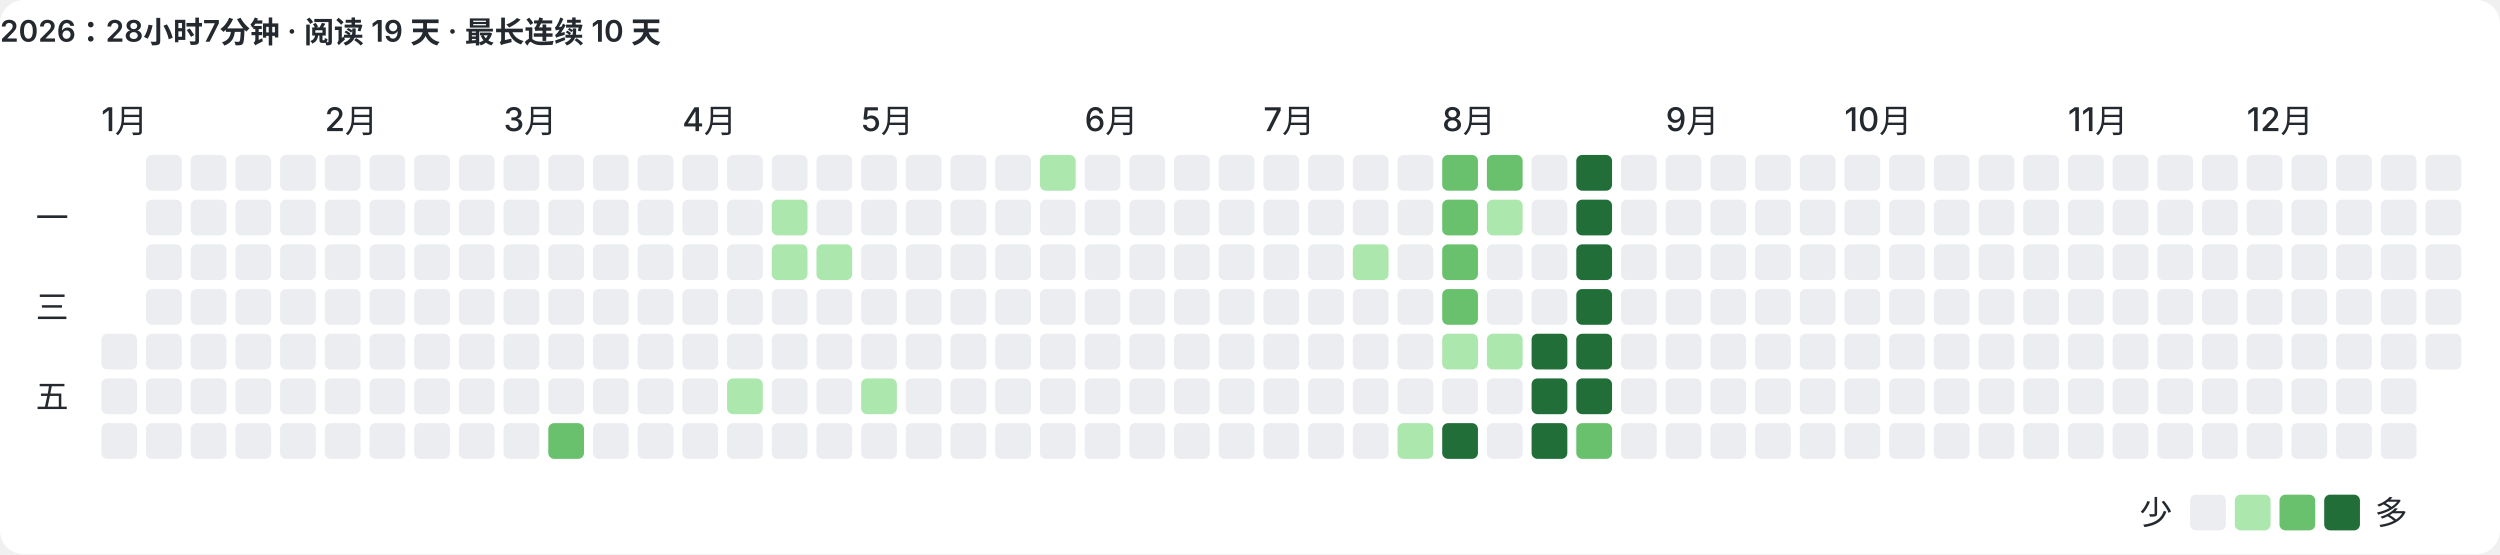
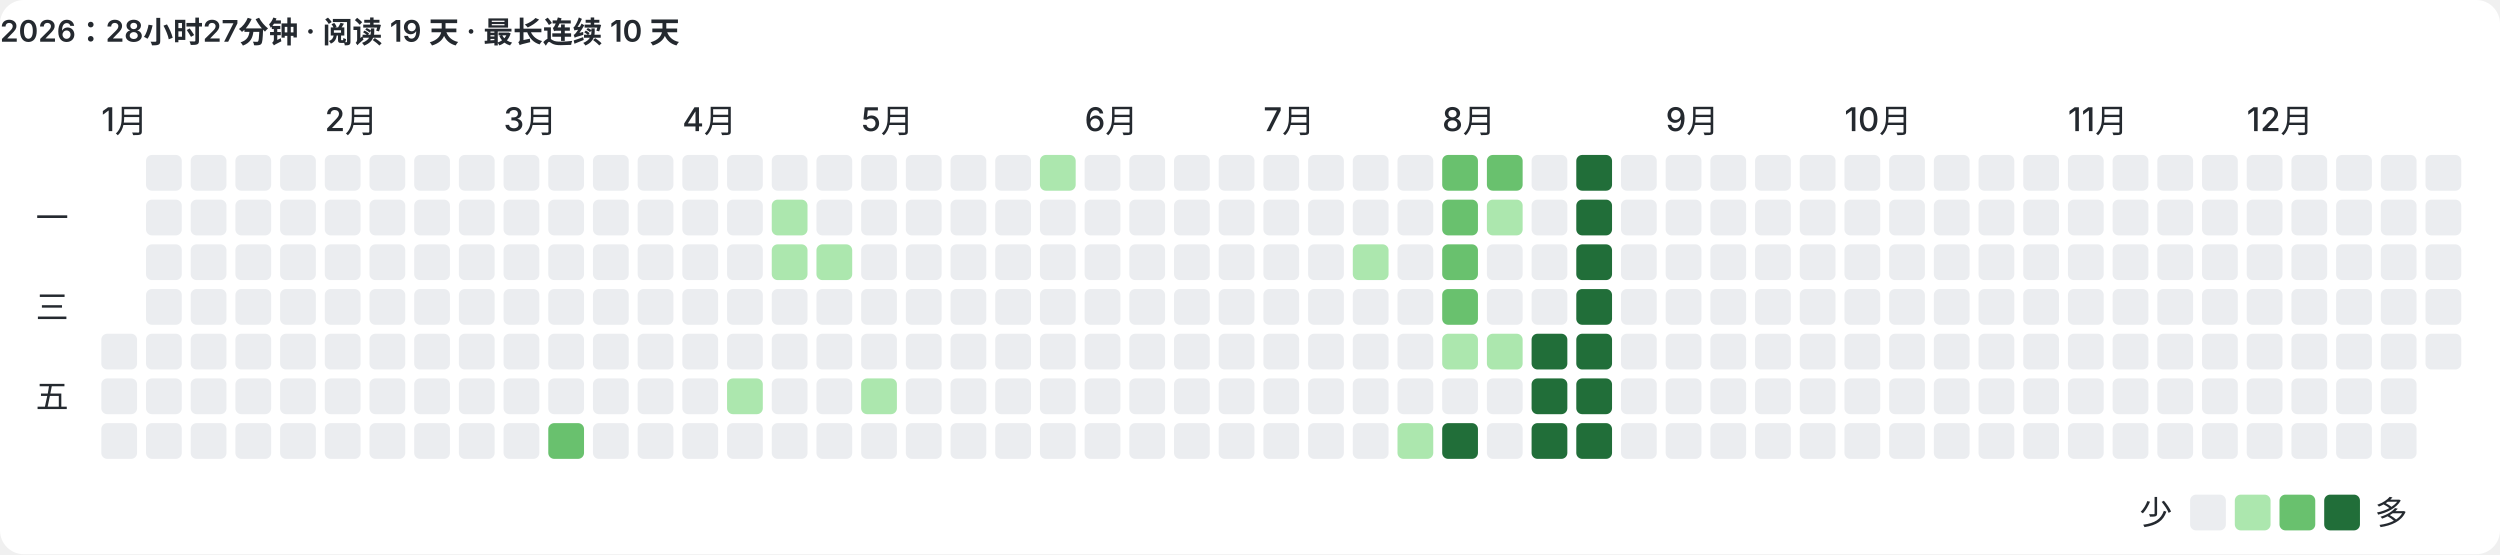
- <svg xmlns="http://www.w3.org/2000/svg" width="100%" viewBox="0 0 839 186" preserveAspectRatio="xMinYMin meet" style="display:block;max-width:100%;height:auto" role="img" data-summary="2026：28小时7分钟  ·  阅读 19 天  ·  最长连续 10 天" aria-label="微信读书 · 2026">
+ <svg xmlns="http://www.w3.org/2000/svg" width="100%" viewBox="0 0 839 186" preserveAspectRatio="xMinYMin meet" style="display:block;max-width:100%;height:auto" role="img" data-summary="2026：28小时27分钟  ·  阅读 19 天  ·  最长连续 10 天" aria-label="微信读书 · 2026">
  <rect width="100%" height="100%" rx="8" fill="#FFFFFF" />
  <style>
.label{font:500 11px "PingFang SC","Microsoft YaHei",-apple-system,BlinkMacSystemFont,"Segoe UI",sans-serif}
.summary{font:600 10px "PingFang SC","Microsoft YaHei",-apple-system,BlinkMacSystemFont,"Segoe UI",sans-serif}
</style>
-   <text class="summary" x="0" y="14" fill="#24292F">2026：28小时7分钟  ·  阅读 19 天  ·  最长连续 10 天</text>
+   <text class="summary" x="0" y="14" fill="#24292F">2026：28小时27分钟  ·  阅读 19 天  ·  最长连续 10 天</text>
  <text class="label" x="34" y="44" fill="#24292F">1月</text>
  <text class="label" x="109" y="44" fill="#24292F">2月</text>
  <text class="label" x="169" y="44" fill="#24292F">3月</text>
  <text class="label" x="229" y="44" fill="#24292F">4月</text>
  <text class="label" x="289" y="44" fill="#24292F">5月</text>
  <text class="label" x="364" y="44" fill="#24292F">6月</text>
  <text class="label" x="424" y="44" fill="#24292F">7月</text>
  <text class="label" x="484" y="44" fill="#24292F">8月</text>
  <text class="label" x="559" y="44" fill="#24292F">9月</text>
  <text class="label" x="619" y="44" fill="#24292F">10月</text>
  <text class="label" x="694" y="44" fill="#24292F">11月</text>
  <text class="label" x="754" y="44" fill="#24292F">12月</text>
  <text class="label" x="12" y="77" fill="#24292F">一</text>
  <text class="label" x="12" y="107" fill="#24292F">三</text>
  <text class="label" x="12" y="137" fill="#24292F">五</text>
  <rect x="34" y="112" width="12" height="12" rx="2" fill="#EBEDF0" data-date="2026-01-01" data-seconds="0">
</rect>
  <rect x="34" y="127" width="12" height="12" rx="2" fill="#EBEDF0" data-date="2026-01-02" data-seconds="0">
</rect>
  <rect x="34" y="142" width="12" height="12" rx="2" fill="#EBEDF0" data-date="2026-01-03" data-seconds="0">
</rect>
  <rect x="49" y="52" width="12" height="12" rx="2" fill="#EBEDF0" data-date="2026-01-04" data-seconds="0">
</rect>
  <rect x="49" y="67" width="12" height="12" rx="2" fill="#EBEDF0" data-date="2026-01-05" data-seconds="0">
</rect>
  <rect x="49" y="82" width="12" height="12" rx="2" fill="#EBEDF0" data-date="2026-01-06" data-seconds="0">
</rect>
  <rect x="49" y="97" width="12" height="12" rx="2" fill="#EBEDF0" data-date="2026-01-07" data-seconds="0">
</rect>
  <rect x="49" y="112" width="12" height="12" rx="2" fill="#EBEDF0" data-date="2026-01-08" data-seconds="0">
</rect>
  <rect x="49" y="127" width="12" height="12" rx="2" fill="#EBEDF0" data-date="2026-01-09" data-seconds="0">
</rect>
  <rect x="49" y="142" width="12" height="12" rx="2" fill="#EBEDF0" data-date="2026-01-10" data-seconds="0">
</rect>
  <rect x="64" y="52" width="12" height="12" rx="2" fill="#EBEDF0" data-date="2026-01-11" data-seconds="0">
</rect>
  <rect x="64" y="67" width="12" height="12" rx="2" fill="#EBEDF0" data-date="2026-01-12" data-seconds="0">
</rect>
  <rect x="64" y="82" width="12" height="12" rx="2" fill="#EBEDF0" data-date="2026-01-13" data-seconds="0">
</rect>
  <rect x="64" y="97" width="12" height="12" rx="2" fill="#EBEDF0" data-date="2026-01-14" data-seconds="0">
</rect>
  <rect x="64" y="112" width="12" height="12" rx="2" fill="#EBEDF0" data-date="2026-01-15" data-seconds="0">
</rect>
  <rect x="64" y="127" width="12" height="12" rx="2" fill="#EBEDF0" data-date="2026-01-16" data-seconds="0">
</rect>
  <rect x="64" y="142" width="12" height="12" rx="2" fill="#EBEDF0" data-date="2026-01-17" data-seconds="0">
</rect>
  <rect x="79" y="52" width="12" height="12" rx="2" fill="#EBEDF0" data-date="2026-01-18" data-seconds="0">
</rect>
  <rect x="79" y="67" width="12" height="12" rx="2" fill="#EBEDF0" data-date="2026-01-19" data-seconds="0">
</rect>
  <rect x="79" y="82" width="12" height="12" rx="2" fill="#EBEDF0" data-date="2026-01-20" data-seconds="0">
</rect>
  <rect x="79" y="97" width="12" height="12" rx="2" fill="#EBEDF0" data-date="2026-01-21" data-seconds="0">
</rect>
  <rect x="79" y="112" width="12" height="12" rx="2" fill="#EBEDF0" data-date="2026-01-22" data-seconds="0">
</rect>
  <rect x="79" y="127" width="12" height="12" rx="2" fill="#EBEDF0" data-date="2026-01-23" data-seconds="0">
</rect>
  <rect x="79" y="142" width="12" height="12" rx="2" fill="#EBEDF0" data-date="2026-01-24" data-seconds="0">
</rect>
  <rect x="94" y="52" width="12" height="12" rx="2" fill="#EBEDF0" data-date="2026-01-25" data-seconds="0">
</rect>
  <rect x="94" y="67" width="12" height="12" rx="2" fill="#EBEDF0" data-date="2026-01-26" data-seconds="0">
</rect>
  <rect x="94" y="82" width="12" height="12" rx="2" fill="#EBEDF0" data-date="2026-01-27" data-seconds="0">
</rect>
  <rect x="94" y="97" width="12" height="12" rx="2" fill="#EBEDF0" data-date="2026-01-28" data-seconds="0">
</rect>
  <rect x="94" y="112" width="12" height="12" rx="2" fill="#EBEDF0" data-date="2026-01-29" data-seconds="0">
</rect>
  <rect x="94" y="127" width="12" height="12" rx="2" fill="#EBEDF0" data-date="2026-01-30" data-seconds="0">
</rect>
  <rect x="94" y="142" width="12" height="12" rx="2" fill="#EBEDF0" data-date="2026-01-31" data-seconds="0">
</rect>
  <rect x="109" y="52" width="12" height="12" rx="2" fill="#EBEDF0" data-date="2026-02-01" data-seconds="0">
</rect>
  <rect x="109" y="67" width="12" height="12" rx="2" fill="#EBEDF0" data-date="2026-02-02" data-seconds="0">
</rect>
  <rect x="109" y="82" width="12" height="12" rx="2" fill="#EBEDF0" data-date="2026-02-03" data-seconds="0">
</rect>
  <rect x="109" y="97" width="12" height="12" rx="2" fill="#EBEDF0" data-date="2026-02-04" data-seconds="0">
</rect>
  <rect x="109" y="112" width="12" height="12" rx="2" fill="#EBEDF0" data-date="2026-02-05" data-seconds="0">
</rect>
  <rect x="109" y="127" width="12" height="12" rx="2" fill="#EBEDF0" data-date="2026-02-06" data-seconds="0">
</rect>
  <rect x="109" y="142" width="12" height="12" rx="2" fill="#EBEDF0" data-date="2026-02-07" data-seconds="0">
</rect>
  <rect x="124" y="52" width="12" height="12" rx="2" fill="#EBEDF0" data-date="2026-02-08" data-seconds="0">
</rect>
  <rect x="124" y="67" width="12" height="12" rx="2" fill="#EBEDF0" data-date="2026-02-09" data-seconds="0">
</rect>
  <rect x="124" y="82" width="12" height="12" rx="2" fill="#EBEDF0" data-date="2026-02-10" data-seconds="0">
</rect>
  <rect x="124" y="97" width="12" height="12" rx="2" fill="#EBEDF0" data-date="2026-02-11" data-seconds="0">
</rect>
  <rect x="124" y="112" width="12" height="12" rx="2" fill="#EBEDF0" data-date="2026-02-12" data-seconds="0">
</rect>
  <rect x="124" y="127" width="12" height="12" rx="2" fill="#EBEDF0" data-date="2026-02-13" data-seconds="0">
</rect>
  <rect x="124" y="142" width="12" height="12" rx="2" fill="#EBEDF0" data-date="2026-02-14" data-seconds="0">
</rect>
  <rect x="139" y="52" width="12" height="12" rx="2" fill="#EBEDF0" data-date="2026-02-15" data-seconds="0">
</rect>
  <rect x="139" y="67" width="12" height="12" rx="2" fill="#EBEDF0" data-date="2026-02-16" data-seconds="0">
</rect>
  <rect x="139" y="82" width="12" height="12" rx="2" fill="#EBEDF0" data-date="2026-02-17" data-seconds="0">
</rect>
  <rect x="139" y="97" width="12" height="12" rx="2" fill="#EBEDF0" data-date="2026-02-18" data-seconds="0">
</rect>
  <rect x="139" y="112" width="12" height="12" rx="2" fill="#EBEDF0" data-date="2026-02-19" data-seconds="0">
</rect>
  <rect x="139" y="127" width="12" height="12" rx="2" fill="#EBEDF0" data-date="2026-02-20" data-seconds="0">
</rect>
  <rect x="139" y="142" width="12" height="12" rx="2" fill="#EBEDF0" data-date="2026-02-21" data-seconds="0">
</rect>
  <rect x="154" y="52" width="12" height="12" rx="2" fill="#EBEDF0" data-date="2026-02-22" data-seconds="0">
</rect>
  <rect x="154" y="67" width="12" height="12" rx="2" fill="#EBEDF0" data-date="2026-02-23" data-seconds="0">
</rect>
  <rect x="154" y="82" width="12" height="12" rx="2" fill="#EBEDF0" data-date="2026-02-24" data-seconds="0">
</rect>
  <rect x="154" y="97" width="12" height="12" rx="2" fill="#EBEDF0" data-date="2026-02-25" data-seconds="0">
</rect>
  <rect x="154" y="112" width="12" height="12" rx="2" fill="#EBEDF0" data-date="2026-02-26" data-seconds="0">
</rect>
  <rect x="154" y="127" width="12" height="12" rx="2" fill="#EBEDF0" data-date="2026-02-27" data-seconds="0">
</rect>
  <rect x="154" y="142" width="12" height="12" rx="2" fill="#EBEDF0" data-date="2026-02-28" data-seconds="0">
</rect>
  <rect x="169" y="52" width="12" height="12" rx="2" fill="#EBEDF0" data-date="2026-03-01" data-seconds="0">
</rect>
  <rect x="169" y="67" width="12" height="12" rx="2" fill="#EBEDF0" data-date="2026-03-02" data-seconds="0">
</rect>
  <rect x="169" y="82" width="12" height="12" rx="2" fill="#EBEDF0" data-date="2026-03-03" data-seconds="0">
</rect>
  <rect x="169" y="97" width="12" height="12" rx="2" fill="#EBEDF0" data-date="2026-03-04" data-seconds="0">
</rect>
  <rect x="169" y="112" width="12" height="12" rx="2" fill="#EBEDF0" data-date="2026-03-05" data-seconds="0">
</rect>
  <rect x="169" y="127" width="12" height="12" rx="2" fill="#EBEDF0" data-date="2026-03-06" data-seconds="0">
</rect>
  <rect x="169" y="142" width="12" height="12" rx="2" fill="#EBEDF0" data-date="2026-03-07" data-seconds="0">
</rect>
  <rect x="184" y="52" width="12" height="12" rx="2" fill="#EBEDF0" data-date="2026-03-08" data-seconds="0">
</rect>
  <rect x="184" y="67" width="12" height="12" rx="2" fill="#EBEDF0" data-date="2026-03-09" data-seconds="0">
</rect>
  <rect x="184" y="82" width="12" height="12" rx="2" fill="#EBEDF0" data-date="2026-03-10" data-seconds="0">
</rect>
  <rect x="184" y="97" width="12" height="12" rx="2" fill="#EBEDF0" data-date="2026-03-11" data-seconds="0">
</rect>
  <rect x="184" y="112" width="12" height="12" rx="2" fill="#EBEDF0" data-date="2026-03-12" data-seconds="0">
</rect>
  <rect x="184" y="127" width="12" height="12" rx="2" fill="#EBEDF0" data-date="2026-03-13" data-seconds="0">
</rect>
  <rect x="184" y="142" width="12" height="12" rx="2" fill="#69C16E" data-date="2026-03-14" data-seconds="643">
</rect>
  <rect x="199" y="52" width="12" height="12" rx="2" fill="#EBEDF0" data-date="2026-03-15" data-seconds="0">
</rect>
  <rect x="199" y="67" width="12" height="12" rx="2" fill="#EBEDF0" data-date="2026-03-16" data-seconds="0">
</rect>
  <rect x="199" y="82" width="12" height="12" rx="2" fill="#EBEDF0" data-date="2026-03-17" data-seconds="0">
</rect>
  <rect x="199" y="97" width="12" height="12" rx="2" fill="#EBEDF0" data-date="2026-03-18" data-seconds="0">
</rect>
  <rect x="199" y="112" width="12" height="12" rx="2" fill="#EBEDF0" data-date="2026-03-19" data-seconds="0">
</rect>
  <rect x="199" y="127" width="12" height="12" rx="2" fill="#EBEDF0" data-date="2026-03-20" data-seconds="0">
</rect>
  <rect x="199" y="142" width="12" height="12" rx="2" fill="#EBEDF0" data-date="2026-03-21" data-seconds="0">
</rect>
  <rect x="214" y="52" width="12" height="12" rx="2" fill="#EBEDF0" data-date="2026-03-22" data-seconds="0">
</rect>
  <rect x="214" y="67" width="12" height="12" rx="2" fill="#EBEDF0" data-date="2026-03-23" data-seconds="0">
</rect>
  <rect x="214" y="82" width="12" height="12" rx="2" fill="#EBEDF0" data-date="2026-03-24" data-seconds="0">
</rect>
  <rect x="214" y="97" width="12" height="12" rx="2" fill="#EBEDF0" data-date="2026-03-25" data-seconds="0">
</rect>
  <rect x="214" y="112" width="12" height="12" rx="2" fill="#EBEDF0" data-date="2026-03-26" data-seconds="0">
</rect>
  <rect x="214" y="127" width="12" height="12" rx="2" fill="#EBEDF0" data-date="2026-03-27" data-seconds="0">
</rect>
  <rect x="214" y="142" width="12" height="12" rx="2" fill="#EBEDF0" data-date="2026-03-28" data-seconds="0">
</rect>
  <rect x="229" y="52" width="12" height="12" rx="2" fill="#EBEDF0" data-date="2026-03-29" data-seconds="0">
</rect>
  <rect x="229" y="67" width="12" height="12" rx="2" fill="#EBEDF0" data-date="2026-03-30" data-seconds="0">
</rect>
  <rect x="229" y="82" width="12" height="12" rx="2" fill="#EBEDF0" data-date="2026-03-31" data-seconds="0">
</rect>
  <rect x="229" y="97" width="12" height="12" rx="2" fill="#EBEDF0" data-date="2026-04-01" data-seconds="0">
</rect>
  <rect x="229" y="112" width="12" height="12" rx="2" fill="#EBEDF0" data-date="2026-04-02" data-seconds="0">
</rect>
  <rect x="229" y="127" width="12" height="12" rx="2" fill="#EBEDF0" data-date="2026-04-03" data-seconds="0">
</rect>
  <rect x="229" y="142" width="12" height="12" rx="2" fill="#EBEDF0" data-date="2026-04-04" data-seconds="0">
</rect>
  <rect x="244" y="52" width="12" height="12" rx="2" fill="#EBEDF0" data-date="2026-04-05" data-seconds="0">
</rect>
  <rect x="244" y="67" width="12" height="12" rx="2" fill="#EBEDF0" data-date="2026-04-06" data-seconds="0">
</rect>
  <rect x="244" y="82" width="12" height="12" rx="2" fill="#EBEDF0" data-date="2026-04-07" data-seconds="0">
</rect>
  <rect x="244" y="97" width="12" height="12" rx="2" fill="#EBEDF0" data-date="2026-04-08" data-seconds="0">
</rect>
  <rect x="244" y="112" width="12" height="12" rx="2" fill="#EBEDF0" data-date="2026-04-09" data-seconds="0">
</rect>
  <rect x="244" y="127" width="12" height="12" rx="2" fill="#ACE7AE" data-date="2026-04-10" data-seconds="37">
</rect>
  <rect x="244" y="142" width="12" height="12" rx="2" fill="#EBEDF0" data-date="2026-04-11" data-seconds="0">
</rect>
  <rect x="259" y="52" width="12" height="12" rx="2" fill="#EBEDF0" data-date="2026-04-12" data-seconds="0">
</rect>
  <rect x="259" y="67" width="12" height="12" rx="2" fill="#ACE7AE" data-date="2026-04-13" data-seconds="6">
</rect>
  <rect x="259" y="82" width="12" height="12" rx="2" fill="#ACE7AE" data-date="2026-04-14" data-seconds="15">
</rect>
  <rect x="259" y="97" width="12" height="12" rx="2" fill="#EBEDF0" data-date="2026-04-15" data-seconds="0">
</rect>
  <rect x="259" y="112" width="12" height="12" rx="2" fill="#EBEDF0" data-date="2026-04-16" data-seconds="0">
</rect>
  <rect x="259" y="127" width="12" height="12" rx="2" fill="#EBEDF0" data-date="2026-04-17" data-seconds="0">
</rect>
  <rect x="259" y="142" width="12" height="12" rx="2" fill="#EBEDF0" data-date="2026-04-18" data-seconds="0">
</rect>
  <rect x="274" y="52" width="12" height="12" rx="2" fill="#EBEDF0" data-date="2026-04-19" data-seconds="0">
</rect>
  <rect x="274" y="67" width="12" height="12" rx="2" fill="#EBEDF0" data-date="2026-04-20" data-seconds="0">
</rect>
  <rect x="274" y="82" width="12" height="12" rx="2" fill="#ACE7AE" data-date="2026-04-21" data-seconds="40">
</rect>
  <rect x="274" y="97" width="12" height="12" rx="2" fill="#EBEDF0" data-date="2026-04-22" data-seconds="0">
</rect>
  <rect x="274" y="112" width="12" height="12" rx="2" fill="#EBEDF0" data-date="2026-04-23" data-seconds="0">
</rect>
  <rect x="274" y="127" width="12" height="12" rx="2" fill="#EBEDF0" data-date="2026-04-24" data-seconds="0">
</rect>
  <rect x="274" y="142" width="12" height="12" rx="2" fill="#EBEDF0" data-date="2026-04-25" data-seconds="0">
</rect>
  <rect x="289" y="52" width="12" height="12" rx="2" fill="#EBEDF0" data-date="2026-04-26" data-seconds="0">
</rect>
  <rect x="289" y="67" width="12" height="12" rx="2" fill="#EBEDF0" data-date="2026-04-27" data-seconds="0">
</rect>
  <rect x="289" y="82" width="12" height="12" rx="2" fill="#EBEDF0" data-date="2026-04-28" data-seconds="0">
</rect>
  <rect x="289" y="97" width="12" height="12" rx="2" fill="#EBEDF0" data-date="2026-04-29" data-seconds="0">
</rect>
  <rect x="289" y="112" width="12" height="12" rx="2" fill="#EBEDF0" data-date="2026-04-30" data-seconds="0">
</rect>
  <rect x="289" y="127" width="12" height="12" rx="2" fill="#ACE7AE" data-date="2026-05-01" data-seconds="40">
</rect>
  <rect x="289" y="142" width="12" height="12" rx="2" fill="#EBEDF0" data-date="2026-05-02" data-seconds="0">
</rect>
  <rect x="304" y="52" width="12" height="12" rx="2" fill="#EBEDF0" data-date="2026-05-03" data-seconds="0">
</rect>
  <rect x="304" y="67" width="12" height="12" rx="2" fill="#EBEDF0" data-date="2026-05-04" data-seconds="0">
</rect>
  <rect x="304" y="82" width="12" height="12" rx="2" fill="#EBEDF0" data-date="2026-05-05" data-seconds="0">
</rect>
  <rect x="304" y="97" width="12" height="12" rx="2" fill="#EBEDF0" data-date="2026-05-06" data-seconds="0">
</rect>
  <rect x="304" y="112" width="12" height="12" rx="2" fill="#EBEDF0" data-date="2026-05-07" data-seconds="0">
</rect>
  <rect x="304" y="127" width="12" height="12" rx="2" fill="#EBEDF0" data-date="2026-05-08" data-seconds="0">
</rect>
  <rect x="304" y="142" width="12" height="12" rx="2" fill="#EBEDF0" data-date="2026-05-09" data-seconds="0">
</rect>
  <rect x="319" y="52" width="12" height="12" rx="2" fill="#EBEDF0" data-date="2026-05-10" data-seconds="0">
</rect>
  <rect x="319" y="67" width="12" height="12" rx="2" fill="#EBEDF0" data-date="2026-05-11" data-seconds="0">
</rect>
  <rect x="319" y="82" width="12" height="12" rx="2" fill="#EBEDF0" data-date="2026-05-12" data-seconds="0">
</rect>
  <rect x="319" y="97" width="12" height="12" rx="2" fill="#EBEDF0" data-date="2026-05-13" data-seconds="0">
</rect>
  <rect x="319" y="112" width="12" height="12" rx="2" fill="#EBEDF0" data-date="2026-05-14" data-seconds="0">
</rect>
  <rect x="319" y="127" width="12" height="12" rx="2" fill="#EBEDF0" data-date="2026-05-15" data-seconds="0">
</rect>
  <rect x="319" y="142" width="12" height="12" rx="2" fill="#EBEDF0" data-date="2026-05-16" data-seconds="0">
</rect>
  <rect x="334" y="52" width="12" height="12" rx="2" fill="#EBEDF0" data-date="2026-05-17" data-seconds="0">
</rect>
  <rect x="334" y="67" width="12" height="12" rx="2" fill="#EBEDF0" data-date="2026-05-18" data-seconds="0">
</rect>
  <rect x="334" y="82" width="12" height="12" rx="2" fill="#EBEDF0" data-date="2026-05-19" data-seconds="0">
</rect>
  <rect x="334" y="97" width="12" height="12" rx="2" fill="#EBEDF0" data-date="2026-05-20" data-seconds="0">
</rect>
  <rect x="334" y="112" width="12" height="12" rx="2" fill="#EBEDF0" data-date="2026-05-21" data-seconds="0">
</rect>
  <rect x="334" y="127" width="12" height="12" rx="2" fill="#EBEDF0" data-date="2026-05-22" data-seconds="0">
</rect>
  <rect x="334" y="142" width="12" height="12" rx="2" fill="#EBEDF0" data-date="2026-05-23" data-seconds="0">
</rect>
  <rect x="349" y="52" width="12" height="12" rx="2" fill="#ACE7AE" data-date="2026-05-24" data-seconds="3">
</rect>
  <rect x="349" y="67" width="12" height="12" rx="2" fill="#EBEDF0" data-date="2026-05-25" data-seconds="0">
</rect>
  <rect x="349" y="82" width="12" height="12" rx="2" fill="#EBEDF0" data-date="2026-05-26" data-seconds="0">
</rect>
  <rect x="349" y="97" width="12" height="12" rx="2" fill="#EBEDF0" data-date="2026-05-27" data-seconds="0">
</rect>
  <rect x="349" y="112" width="12" height="12" rx="2" fill="#EBEDF0" data-date="2026-05-28" data-seconds="0">
</rect>
  <rect x="349" y="127" width="12" height="12" rx="2" fill="#EBEDF0" data-date="2026-05-29" data-seconds="0">
</rect>
  <rect x="349" y="142" width="12" height="12" rx="2" fill="#EBEDF0" data-date="2026-05-30" data-seconds="0">
</rect>
  <rect x="364" y="52" width="12" height="12" rx="2" fill="#EBEDF0" data-date="2026-05-31" data-seconds="0">
</rect>
  <rect x="364" y="67" width="12" height="12" rx="2" fill="#EBEDF0" data-date="2026-06-01" data-seconds="0">
</rect>
  <rect x="364" y="82" width="12" height="12" rx="2" fill="#EBEDF0" data-date="2026-06-02" data-seconds="0">
</rect>
  <rect x="364" y="97" width="12" height="12" rx="2" fill="#EBEDF0" data-date="2026-06-03" data-seconds="0">
</rect>
  <rect x="364" y="112" width="12" height="12" rx="2" fill="#EBEDF0" data-date="2026-06-04" data-seconds="0">
</rect>
  <rect x="364" y="127" width="12" height="12" rx="2" fill="#EBEDF0" data-date="2026-06-05" data-seconds="0">
</rect>
  <rect x="364" y="142" width="12" height="12" rx="2" fill="#EBEDF0" data-date="2026-06-06" data-seconds="0">
</rect>
  <rect x="379" y="52" width="12" height="12" rx="2" fill="#EBEDF0" data-date="2026-06-07" data-seconds="0">
</rect>
  <rect x="379" y="67" width="12" height="12" rx="2" fill="#EBEDF0" data-date="2026-06-08" data-seconds="0">
</rect>
  <rect x="379" y="82" width="12" height="12" rx="2" fill="#EBEDF0" data-date="2026-06-09" data-seconds="0">
</rect>
  <rect x="379" y="97" width="12" height="12" rx="2" fill="#EBEDF0" data-date="2026-06-10" data-seconds="0">
</rect>
  <rect x="379" y="112" width="12" height="12" rx="2" fill="#EBEDF0" data-date="2026-06-11" data-seconds="0">
</rect>
  <rect x="379" y="127" width="12" height="12" rx="2" fill="#EBEDF0" data-date="2026-06-12" data-seconds="0">
</rect>
  <rect x="379" y="142" width="12" height="12" rx="2" fill="#EBEDF0" data-date="2026-06-13" data-seconds="0">
</rect>
  <rect x="394" y="52" width="12" height="12" rx="2" fill="#EBEDF0" data-date="2026-06-14" data-seconds="0">
</rect>
  <rect x="394" y="67" width="12" height="12" rx="2" fill="#EBEDF0" data-date="2026-06-15" data-seconds="0">
</rect>
  <rect x="394" y="82" width="12" height="12" rx="2" fill="#EBEDF0" data-date="2026-06-16" data-seconds="0">
</rect>
  <rect x="394" y="97" width="12" height="12" rx="2" fill="#EBEDF0" data-date="2026-06-17" data-seconds="0">
</rect>
  <rect x="394" y="112" width="12" height="12" rx="2" fill="#EBEDF0" data-date="2026-06-18" data-seconds="0">
</rect>
  <rect x="394" y="127" width="12" height="12" rx="2" fill="#EBEDF0" data-date="2026-06-19" data-seconds="0">
</rect>
  <rect x="394" y="142" width="12" height="12" rx="2" fill="#EBEDF0" data-date="2026-06-20" data-seconds="0">
</rect>
  <rect x="409" y="52" width="12" height="12" rx="2" fill="#EBEDF0" data-date="2026-06-21" data-seconds="0">
</rect>
  <rect x="409" y="67" width="12" height="12" rx="2" fill="#EBEDF0" data-date="2026-06-22" data-seconds="0">
</rect>
  <rect x="409" y="82" width="12" height="12" rx="2" fill="#EBEDF0" data-date="2026-06-23" data-seconds="0">
</rect>
  <rect x="409" y="97" width="12" height="12" rx="2" fill="#EBEDF0" data-date="2026-06-24" data-seconds="0">
</rect>
  <rect x="409" y="112" width="12" height="12" rx="2" fill="#EBEDF0" data-date="2026-06-25" data-seconds="0">
</rect>
  <rect x="409" y="127" width="12" height="12" rx="2" fill="#EBEDF0" data-date="2026-06-26" data-seconds="0">
</rect>
  <rect x="409" y="142" width="12" height="12" rx="2" fill="#EBEDF0" data-date="2026-06-27" data-seconds="0">
</rect>
  <rect x="424" y="52" width="12" height="12" rx="2" fill="#EBEDF0" data-date="2026-06-28" data-seconds="0">
</rect>
  <rect x="424" y="67" width="12" height="12" rx="2" fill="#EBEDF0" data-date="2026-06-29" data-seconds="0">
</rect>
  <rect x="424" y="82" width="12" height="12" rx="2" fill="#EBEDF0" data-date="2026-06-30" data-seconds="0">
</rect>
  <rect x="424" y="97" width="12" height="12" rx="2" fill="#EBEDF0" data-date="2026-07-01" data-seconds="0">
</rect>
  <rect x="424" y="112" width="12" height="12" rx="2" fill="#EBEDF0" data-date="2026-07-02" data-seconds="0">
</rect>
  <rect x="424" y="127" width="12" height="12" rx="2" fill="#EBEDF0" data-date="2026-07-03" data-seconds="0">
</rect>
  <rect x="424" y="142" width="12" height="12" rx="2" fill="#EBEDF0" data-date="2026-07-04" data-seconds="0">
</rect>
  <rect x="439" y="52" width="12" height="12" rx="2" fill="#EBEDF0" data-date="2026-07-05" data-seconds="0">
</rect>
  <rect x="439" y="67" width="12" height="12" rx="2" fill="#EBEDF0" data-date="2026-07-06" data-seconds="0">
</rect>
  <rect x="439" y="82" width="12" height="12" rx="2" fill="#EBEDF0" data-date="2026-07-07" data-seconds="0">
</rect>
  <rect x="439" y="97" width="12" height="12" rx="2" fill="#EBEDF0" data-date="2026-07-08" data-seconds="0">
</rect>
  <rect x="439" y="112" width="12" height="12" rx="2" fill="#EBEDF0" data-date="2026-07-09" data-seconds="0">
</rect>
  <rect x="439" y="127" width="12" height="12" rx="2" fill="#EBEDF0" data-date="2026-07-10" data-seconds="0">
</rect>
  <rect x="439" y="142" width="12" height="12" rx="2" fill="#EBEDF0" data-date="2026-07-11" data-seconds="0">
</rect>
  <rect x="454" y="52" width="12" height="12" rx="2" fill="#EBEDF0" data-date="2026-07-12" data-seconds="0">
</rect>
  <rect x="454" y="67" width="12" height="12" rx="2" fill="#EBEDF0" data-date="2026-07-13" data-seconds="0">
</rect>
  <rect x="454" y="82" width="12" height="12" rx="2" fill="#ACE7AE" data-date="2026-07-14" data-seconds="227">
</rect>
  <rect x="454" y="97" width="12" height="12" rx="2" fill="#EBEDF0" data-date="2026-07-15" data-seconds="0">
</rect>
  <rect x="454" y="112" width="12" height="12" rx="2" fill="#EBEDF0" data-date="2026-07-16" data-seconds="0">
</rect>
  <rect x="454" y="127" width="12" height="12" rx="2" fill="#EBEDF0" data-date="2026-07-17" data-seconds="0">
</rect>
  <rect x="454" y="142" width="12" height="12" rx="2" fill="#EBEDF0" data-date="2026-07-18" data-seconds="0">
</rect>
  <rect x="469" y="52" width="12" height="12" rx="2" fill="#EBEDF0" data-date="2026-07-19" data-seconds="0">
</rect>
  <rect x="469" y="67" width="12" height="12" rx="2" fill="#EBEDF0" data-date="2026-07-20" data-seconds="0">
</rect>
  <rect x="469" y="82" width="12" height="12" rx="2" fill="#EBEDF0" data-date="2026-07-21" data-seconds="0">
</rect>
  <rect x="469" y="97" width="12" height="12" rx="2" fill="#EBEDF0" data-date="2026-07-22" data-seconds="0">
</rect>
  <rect x="469" y="112" width="12" height="12" rx="2" fill="#EBEDF0" data-date="2026-07-23" data-seconds="0">
</rect>
  <rect x="469" y="127" width="12" height="12" rx="2" fill="#EBEDF0" data-date="2026-07-24" data-seconds="0">
</rect>
  <rect x="469" y="142" width="12" height="12" rx="2" fill="#ACE7AE" data-date="2026-07-25" data-seconds="5">
</rect>
  <rect x="484" y="52" width="12" height="12" rx="2" fill="#69C16E" data-date="2026-07-26" data-seconds="1532">
</rect>
  <rect x="484" y="67" width="12" height="12" rx="2" fill="#69C16E" data-date="2026-07-27" data-seconds="1631">
</rect>
  <rect x="484" y="82" width="12" height="12" rx="2" fill="#69C16E" data-date="2026-07-28" data-seconds="1552">
</rect>
  <rect x="484" y="97" width="12" height="12" rx="2" fill="#69C16E" data-date="2026-07-29" data-seconds="894">
</rect>
  <rect x="484" y="112" width="12" height="12" rx="2" fill="#ACE7AE" data-date="2026-07-30" data-seconds="19">
</rect>
  <rect x="484" y="127" width="12" height="12" rx="2" fill="#EBEDF0" data-date="2026-07-31" data-seconds="0">
</rect>
  <rect x="484" y="142" width="12" height="12" rx="2" fill="#216E39" data-date="2026-08-01" data-seconds="2223">
</rect>
  <rect x="499" y="52" width="12" height="12" rx="2" fill="#69C16E" data-date="2026-08-02" data-seconds="1073">
</rect>
  <rect x="499" y="67" width="12" height="12" rx="2" fill="#ACE7AE" data-date="2026-08-03" data-seconds="343">
</rect>
  <rect x="499" y="82" width="12" height="12" rx="2" fill="#EBEDF0" data-date="2026-08-04" data-seconds="0">
</rect>
  <rect x="499" y="97" width="12" height="12" rx="2" fill="#EBEDF0" data-date="2026-08-05" data-seconds="0">
</rect>
  <rect x="499" y="112" width="12" height="12" rx="2" fill="#ACE7AE" data-date="2026-08-06" data-seconds="3">
</rect>
  <rect x="499" y="127" width="12" height="12" rx="2" fill="#EBEDF0" data-date="2026-08-07" data-seconds="0">
</rect>
  <rect x="499" y="142" width="12" height="12" rx="2" fill="#EBEDF0" data-date="2026-08-08" data-seconds="0">
</rect>
  <rect x="514" y="52" width="12" height="12" rx="2" fill="#EBEDF0" data-date="2026-08-09" data-seconds="0">
</rect>
  <rect x="514" y="67" width="12" height="12" rx="2" fill="#EBEDF0" data-date="2026-08-10" data-seconds="0">
</rect>
  <rect x="514" y="82" width="12" height="12" rx="2" fill="#EBEDF0" data-date="2026-08-11" data-seconds="0">
</rect>
  <rect x="514" y="97" width="12" height="12" rx="2" fill="#EBEDF0" data-date="2026-08-12" data-seconds="0">
</rect>
  <rect x="514" y="112" width="12" height="12" rx="2" fill="#216E39" data-date="2026-08-13" data-seconds="3020">
</rect>
  <rect x="514" y="127" width="12" height="12" rx="2" fill="#216E39" data-date="2026-08-14" data-seconds="19303">
</rect>
  <rect x="514" y="142" width="12" height="12" rx="2" fill="#216E39" data-date="2026-08-15" data-seconds="7923">
</rect>
  <rect x="529" y="52" width="12" height="12" rx="2" fill="#216E39" data-date="2026-08-16" data-seconds="8285">
</rect>
  <rect x="529" y="67" width="12" height="12" rx="2" fill="#216E39" data-date="2026-08-17" data-seconds="13453">
</rect>
  <rect x="529" y="82" width="12" height="12" rx="2" fill="#216E39" data-date="2026-08-18" data-seconds="15133">
</rect>
  <rect x="529" y="97" width="12" height="12" rx="2" fill="#216E39" data-date="2026-08-19" data-seconds="4255">
</rect>
  <rect x="529" y="112" width="12" height="12" rx="2" fill="#216E39" data-date="2026-08-20" data-seconds="14813">
</rect>
  <rect x="529" y="127" width="12" height="12" rx="2" fill="#216E39" data-date="2026-08-21" data-seconds="3921">
</rect>
-   <rect x="529" y="142" width="12" height="12" rx="2" fill="#69C16E" data-date="2026-08-22" data-seconds="836">
+   <rect x="529" y="142" width="12" height="12" rx="2" fill="#216E39" data-date="2026-08-22" data-seconds="2030">
</rect>
  <rect x="544" y="52" width="12" height="12" rx="2" fill="#EBEDF0" data-date="2026-08-23" data-seconds="0">
</rect>
  <rect x="544" y="67" width="12" height="12" rx="2" fill="#EBEDF0" data-date="2026-08-24" data-seconds="0">
</rect>
  <rect x="544" y="82" width="12" height="12" rx="2" fill="#EBEDF0" data-date="2026-08-25" data-seconds="0">
</rect>
  <rect x="544" y="97" width="12" height="12" rx="2" fill="#EBEDF0" data-date="2026-08-26" data-seconds="0">
</rect>
  <rect x="544" y="112" width="12" height="12" rx="2" fill="#EBEDF0" data-date="2026-08-27" data-seconds="0">
</rect>
  <rect x="544" y="127" width="12" height="12" rx="2" fill="#EBEDF0" data-date="2026-08-28" data-seconds="0">
</rect>
  <rect x="544" y="142" width="12" height="12" rx="2" fill="#EBEDF0" data-date="2026-08-29" data-seconds="0">
</rect>
  <rect x="559" y="52" width="12" height="12" rx="2" fill="#EBEDF0" data-date="2026-08-30" data-seconds="0">
</rect>
  <rect x="559" y="67" width="12" height="12" rx="2" fill="#EBEDF0" data-date="2026-08-31" data-seconds="0">
</rect>
  <rect x="559" y="82" width="12" height="12" rx="2" fill="#EBEDF0" data-date="2026-09-01" data-seconds="0">
</rect>
  <rect x="559" y="97" width="12" height="12" rx="2" fill="#EBEDF0" data-date="2026-09-02" data-seconds="0">
</rect>
  <rect x="559" y="112" width="12" height="12" rx="2" fill="#EBEDF0" data-date="2026-09-03" data-seconds="0">
</rect>
  <rect x="559" y="127" width="12" height="12" rx="2" fill="#EBEDF0" data-date="2026-09-04" data-seconds="0">
</rect>
  <rect x="559" y="142" width="12" height="12" rx="2" fill="#EBEDF0" data-date="2026-09-05" data-seconds="0">
</rect>
  <rect x="574" y="52" width="12" height="12" rx="2" fill="#EBEDF0" data-date="2026-09-06" data-seconds="0">
</rect>
  <rect x="574" y="67" width="12" height="12" rx="2" fill="#EBEDF0" data-date="2026-09-07" data-seconds="0">
</rect>
  <rect x="574" y="82" width="12" height="12" rx="2" fill="#EBEDF0" data-date="2026-09-08" data-seconds="0">
</rect>
  <rect x="574" y="97" width="12" height="12" rx="2" fill="#EBEDF0" data-date="2026-09-09" data-seconds="0">
</rect>
  <rect x="574" y="112" width="12" height="12" rx="2" fill="#EBEDF0" data-date="2026-09-10" data-seconds="0">
</rect>
  <rect x="574" y="127" width="12" height="12" rx="2" fill="#EBEDF0" data-date="2026-09-11" data-seconds="0">
</rect>
  <rect x="574" y="142" width="12" height="12" rx="2" fill="#EBEDF0" data-date="2026-09-12" data-seconds="0">
</rect>
  <rect x="589" y="52" width="12" height="12" rx="2" fill="#EBEDF0" data-date="2026-09-13" data-seconds="0">
</rect>
  <rect x="589" y="67" width="12" height="12" rx="2" fill="#EBEDF0" data-date="2026-09-14" data-seconds="0">
</rect>
  <rect x="589" y="82" width="12" height="12" rx="2" fill="#EBEDF0" data-date="2026-09-15" data-seconds="0">
</rect>
  <rect x="589" y="97" width="12" height="12" rx="2" fill="#EBEDF0" data-date="2026-09-16" data-seconds="0">
</rect>
  <rect x="589" y="112" width="12" height="12" rx="2" fill="#EBEDF0" data-date="2026-09-17" data-seconds="0">
</rect>
  <rect x="589" y="127" width="12" height="12" rx="2" fill="#EBEDF0" data-date="2026-09-18" data-seconds="0">
</rect>
  <rect x="589" y="142" width="12" height="12" rx="2" fill="#EBEDF0" data-date="2026-09-19" data-seconds="0">
</rect>
  <rect x="604" y="52" width="12" height="12" rx="2" fill="#EBEDF0" data-date="2026-09-20" data-seconds="0">
</rect>
  <rect x="604" y="67" width="12" height="12" rx="2" fill="#EBEDF0" data-date="2026-09-21" data-seconds="0">
</rect>
  <rect x="604" y="82" width="12" height="12" rx="2" fill="#EBEDF0" data-date="2026-09-22" data-seconds="0">
</rect>
  <rect x="604" y="97" width="12" height="12" rx="2" fill="#EBEDF0" data-date="2026-09-23" data-seconds="0">
</rect>
  <rect x="604" y="112" width="12" height="12" rx="2" fill="#EBEDF0" data-date="2026-09-24" data-seconds="0">
</rect>
  <rect x="604" y="127" width="12" height="12" rx="2" fill="#EBEDF0" data-date="2026-09-25" data-seconds="0">
</rect>
  <rect x="604" y="142" width="12" height="12" rx="2" fill="#EBEDF0" data-date="2026-09-26" data-seconds="0">
</rect>
  <rect x="619" y="52" width="12" height="12" rx="2" fill="#EBEDF0" data-date="2026-09-27" data-seconds="0">
</rect>
  <rect x="619" y="67" width="12" height="12" rx="2" fill="#EBEDF0" data-date="2026-09-28" data-seconds="0">
</rect>
  <rect x="619" y="82" width="12" height="12" rx="2" fill="#EBEDF0" data-date="2026-09-29" data-seconds="0">
</rect>
  <rect x="619" y="97" width="12" height="12" rx="2" fill="#EBEDF0" data-date="2026-09-30" data-seconds="0">
</rect>
  <rect x="619" y="112" width="12" height="12" rx="2" fill="#EBEDF0" data-date="2026-10-01" data-seconds="0">
</rect>
  <rect x="619" y="127" width="12" height="12" rx="2" fill="#EBEDF0" data-date="2026-10-02" data-seconds="0">
</rect>
  <rect x="619" y="142" width="12" height="12" rx="2" fill="#EBEDF0" data-date="2026-10-03" data-seconds="0">
</rect>
  <rect x="634" y="52" width="12" height="12" rx="2" fill="#EBEDF0" data-date="2026-10-04" data-seconds="0">
</rect>
  <rect x="634" y="67" width="12" height="12" rx="2" fill="#EBEDF0" data-date="2026-10-05" data-seconds="0">
</rect>
  <rect x="634" y="82" width="12" height="12" rx="2" fill="#EBEDF0" data-date="2026-10-06" data-seconds="0">
</rect>
  <rect x="634" y="97" width="12" height="12" rx="2" fill="#EBEDF0" data-date="2026-10-07" data-seconds="0">
</rect>
  <rect x="634" y="112" width="12" height="12" rx="2" fill="#EBEDF0" data-date="2026-10-08" data-seconds="0">
</rect>
  <rect x="634" y="127" width="12" height="12" rx="2" fill="#EBEDF0" data-date="2026-10-09" data-seconds="0">
</rect>
  <rect x="634" y="142" width="12" height="12" rx="2" fill="#EBEDF0" data-date="2026-10-10" data-seconds="0">
</rect>
  <rect x="649" y="52" width="12" height="12" rx="2" fill="#EBEDF0" data-date="2026-10-11" data-seconds="0">
</rect>
  <rect x="649" y="67" width="12" height="12" rx="2" fill="#EBEDF0" data-date="2026-10-12" data-seconds="0">
</rect>
  <rect x="649" y="82" width="12" height="12" rx="2" fill="#EBEDF0" data-date="2026-10-13" data-seconds="0">
</rect>
  <rect x="649" y="97" width="12" height="12" rx="2" fill="#EBEDF0" data-date="2026-10-14" data-seconds="0">
</rect>
  <rect x="649" y="112" width="12" height="12" rx="2" fill="#EBEDF0" data-date="2026-10-15" data-seconds="0">
</rect>
  <rect x="649" y="127" width="12" height="12" rx="2" fill="#EBEDF0" data-date="2026-10-16" data-seconds="0">
</rect>
  <rect x="649" y="142" width="12" height="12" rx="2" fill="#EBEDF0" data-date="2026-10-17" data-seconds="0">
</rect>
  <rect x="664" y="52" width="12" height="12" rx="2" fill="#EBEDF0" data-date="2026-10-18" data-seconds="0">
</rect>
  <rect x="664" y="67" width="12" height="12" rx="2" fill="#EBEDF0" data-date="2026-10-19" data-seconds="0">
</rect>
  <rect x="664" y="82" width="12" height="12" rx="2" fill="#EBEDF0" data-date="2026-10-20" data-seconds="0">
</rect>
  <rect x="664" y="97" width="12" height="12" rx="2" fill="#EBEDF0" data-date="2026-10-21" data-seconds="0">
</rect>
  <rect x="664" y="112" width="12" height="12" rx="2" fill="#EBEDF0" data-date="2026-10-22" data-seconds="0">
</rect>
  <rect x="664" y="127" width="12" height="12" rx="2" fill="#EBEDF0" data-date="2026-10-23" data-seconds="0">
</rect>
  <rect x="664" y="142" width="12" height="12" rx="2" fill="#EBEDF0" data-date="2026-10-24" data-seconds="0">
</rect>
  <rect x="679" y="52" width="12" height="12" rx="2" fill="#EBEDF0" data-date="2026-10-25" data-seconds="0">
</rect>
  <rect x="679" y="67" width="12" height="12" rx="2" fill="#EBEDF0" data-date="2026-10-26" data-seconds="0">
</rect>
  <rect x="679" y="82" width="12" height="12" rx="2" fill="#EBEDF0" data-date="2026-10-27" data-seconds="0">
</rect>
  <rect x="679" y="97" width="12" height="12" rx="2" fill="#EBEDF0" data-date="2026-10-28" data-seconds="0">
</rect>
  <rect x="679" y="112" width="12" height="12" rx="2" fill="#EBEDF0" data-date="2026-10-29" data-seconds="0">
</rect>
  <rect x="679" y="127" width="12" height="12" rx="2" fill="#EBEDF0" data-date="2026-10-30" data-seconds="0">
</rect>
  <rect x="679" y="142" width="12" height="12" rx="2" fill="#EBEDF0" data-date="2026-10-31" data-seconds="0">
</rect>
  <rect x="694" y="52" width="12" height="12" rx="2" fill="#EBEDF0" data-date="2026-11-01" data-seconds="0">
</rect>
  <rect x="694" y="67" width="12" height="12" rx="2" fill="#EBEDF0" data-date="2026-11-02" data-seconds="0">
</rect>
  <rect x="694" y="82" width="12" height="12" rx="2" fill="#EBEDF0" data-date="2026-11-03" data-seconds="0">
</rect>
  <rect x="694" y="97" width="12" height="12" rx="2" fill="#EBEDF0" data-date="2026-11-04" data-seconds="0">
</rect>
  <rect x="694" y="112" width="12" height="12" rx="2" fill="#EBEDF0" data-date="2026-11-05" data-seconds="0">
</rect>
  <rect x="694" y="127" width="12" height="12" rx="2" fill="#EBEDF0" data-date="2026-11-06" data-seconds="0">
</rect>
  <rect x="694" y="142" width="12" height="12" rx="2" fill="#EBEDF0" data-date="2026-11-07" data-seconds="0">
</rect>
  <rect x="709" y="52" width="12" height="12" rx="2" fill="#EBEDF0" data-date="2026-11-08" data-seconds="0">
</rect>
  <rect x="709" y="67" width="12" height="12" rx="2" fill="#EBEDF0" data-date="2026-11-09" data-seconds="0">
</rect>
  <rect x="709" y="82" width="12" height="12" rx="2" fill="#EBEDF0" data-date="2026-11-10" data-seconds="0">
</rect>
  <rect x="709" y="97" width="12" height="12" rx="2" fill="#EBEDF0" data-date="2026-11-11" data-seconds="0">
</rect>
  <rect x="709" y="112" width="12" height="12" rx="2" fill="#EBEDF0" data-date="2026-11-12" data-seconds="0">
</rect>
  <rect x="709" y="127" width="12" height="12" rx="2" fill="#EBEDF0" data-date="2026-11-13" data-seconds="0">
</rect>
  <rect x="709" y="142" width="12" height="12" rx="2" fill="#EBEDF0" data-date="2026-11-14" data-seconds="0">
</rect>
  <rect x="724" y="52" width="12" height="12" rx="2" fill="#EBEDF0" data-date="2026-11-15" data-seconds="0">
</rect>
  <rect x="724" y="67" width="12" height="12" rx="2" fill="#EBEDF0" data-date="2026-11-16" data-seconds="0">
</rect>
  <rect x="724" y="82" width="12" height="12" rx="2" fill="#EBEDF0" data-date="2026-11-17" data-seconds="0">
</rect>
  <rect x="724" y="97" width="12" height="12" rx="2" fill="#EBEDF0" data-date="2026-11-18" data-seconds="0">
</rect>
  <rect x="724" y="112" width="12" height="12" rx="2" fill="#EBEDF0" data-date="2026-11-19" data-seconds="0">
</rect>
  <rect x="724" y="127" width="12" height="12" rx="2" fill="#EBEDF0" data-date="2026-11-20" data-seconds="0">
</rect>
  <rect x="724" y="142" width="12" height="12" rx="2" fill="#EBEDF0" data-date="2026-11-21" data-seconds="0">
</rect>
  <rect x="739" y="52" width="12" height="12" rx="2" fill="#EBEDF0" data-date="2026-11-22" data-seconds="0">
</rect>
  <rect x="739" y="67" width="12" height="12" rx="2" fill="#EBEDF0" data-date="2026-11-23" data-seconds="0">
</rect>
  <rect x="739" y="82" width="12" height="12" rx="2" fill="#EBEDF0" data-date="2026-11-24" data-seconds="0">
</rect>
  <rect x="739" y="97" width="12" height="12" rx="2" fill="#EBEDF0" data-date="2026-11-25" data-seconds="0">
</rect>
  <rect x="739" y="112" width="12" height="12" rx="2" fill="#EBEDF0" data-date="2026-11-26" data-seconds="0">
</rect>
  <rect x="739" y="127" width="12" height="12" rx="2" fill="#EBEDF0" data-date="2026-11-27" data-seconds="0">
</rect>
  <rect x="739" y="142" width="12" height="12" rx="2" fill="#EBEDF0" data-date="2026-11-28" data-seconds="0">
</rect>
  <rect x="754" y="52" width="12" height="12" rx="2" fill="#EBEDF0" data-date="2026-11-29" data-seconds="0">
</rect>
  <rect x="754" y="67" width="12" height="12" rx="2" fill="#EBEDF0" data-date="2026-11-30" data-seconds="0">
</rect>
  <rect x="754" y="82" width="12" height="12" rx="2" fill="#EBEDF0" data-date="2026-12-01" data-seconds="0">
</rect>
  <rect x="754" y="97" width="12" height="12" rx="2" fill="#EBEDF0" data-date="2026-12-02" data-seconds="0">
</rect>
  <rect x="754" y="112" width="12" height="12" rx="2" fill="#EBEDF0" data-date="2026-12-03" data-seconds="0">
</rect>
  <rect x="754" y="127" width="12" height="12" rx="2" fill="#EBEDF0" data-date="2026-12-04" data-seconds="0">
</rect>
  <rect x="754" y="142" width="12" height="12" rx="2" fill="#EBEDF0" data-date="2026-12-05" data-seconds="0">
</rect>
  <rect x="769" y="52" width="12" height="12" rx="2" fill="#EBEDF0" data-date="2026-12-06" data-seconds="0">
</rect>
  <rect x="769" y="67" width="12" height="12" rx="2" fill="#EBEDF0" data-date="2026-12-07" data-seconds="0">
</rect>
  <rect x="769" y="82" width="12" height="12" rx="2" fill="#EBEDF0" data-date="2026-12-08" data-seconds="0">
</rect>
  <rect x="769" y="97" width="12" height="12" rx="2" fill="#EBEDF0" data-date="2026-12-09" data-seconds="0">
</rect>
  <rect x="769" y="112" width="12" height="12" rx="2" fill="#EBEDF0" data-date="2026-12-10" data-seconds="0">
</rect>
  <rect x="769" y="127" width="12" height="12" rx="2" fill="#EBEDF0" data-date="2026-12-11" data-seconds="0">
</rect>
  <rect x="769" y="142" width="12" height="12" rx="2" fill="#EBEDF0" data-date="2026-12-12" data-seconds="0">
</rect>
  <rect x="784" y="52" width="12" height="12" rx="2" fill="#EBEDF0" data-date="2026-12-13" data-seconds="0">
</rect>
  <rect x="784" y="67" width="12" height="12" rx="2" fill="#EBEDF0" data-date="2026-12-14" data-seconds="0">
</rect>
  <rect x="784" y="82" width="12" height="12" rx="2" fill="#EBEDF0" data-date="2026-12-15" data-seconds="0">
</rect>
  <rect x="784" y="97" width="12" height="12" rx="2" fill="#EBEDF0" data-date="2026-12-16" data-seconds="0">
</rect>
  <rect x="784" y="112" width="12" height="12" rx="2" fill="#EBEDF0" data-date="2026-12-17" data-seconds="0">
</rect>
  <rect x="784" y="127" width="12" height="12" rx="2" fill="#EBEDF0" data-date="2026-12-18" data-seconds="0">
</rect>
  <rect x="784" y="142" width="12" height="12" rx="2" fill="#EBEDF0" data-date="2026-12-19" data-seconds="0">
</rect>
  <rect x="799" y="52" width="12" height="12" rx="2" fill="#EBEDF0" data-date="2026-12-20" data-seconds="0">
</rect>
  <rect x="799" y="67" width="12" height="12" rx="2" fill="#EBEDF0" data-date="2026-12-21" data-seconds="0">
</rect>
  <rect x="799" y="82" width="12" height="12" rx="2" fill="#EBEDF0" data-date="2026-12-22" data-seconds="0">
</rect>
  <rect x="799" y="97" width="12" height="12" rx="2" fill="#EBEDF0" data-date="2026-12-23" data-seconds="0">
</rect>
  <rect x="799" y="112" width="12" height="12" rx="2" fill="#EBEDF0" data-date="2026-12-24" data-seconds="0">
</rect>
  <rect x="799" y="127" width="12" height="12" rx="2" fill="#EBEDF0" data-date="2026-12-25" data-seconds="0">
</rect>
  <rect x="799" y="142" width="12" height="12" rx="2" fill="#EBEDF0" data-date="2026-12-26" data-seconds="0">
</rect>
  <rect x="814" y="52" width="12" height="12" rx="2" fill="#EBEDF0" data-date="2026-12-27" data-seconds="0">
</rect>
  <rect x="814" y="67" width="12" height="12" rx="2" fill="#EBEDF0" data-date="2026-12-28" data-seconds="0">
</rect>
  <rect x="814" y="82" width="12" height="12" rx="2" fill="#EBEDF0" data-date="2026-12-29" data-seconds="0">
</rect>
  <rect x="814" y="97" width="12" height="12" rx="2" fill="#EBEDF0" data-date="2026-12-30" data-seconds="0">
</rect>
  <rect x="814" y="112" width="12" height="12" rx="2" fill="#EBEDF0" data-date="2026-12-31" data-seconds="0">
</rect>
  <text class="label" x="718" y="176" fill="#24292F">少</text>
  <rect x="735" y="166" width="12" height="12" rx="2" fill="#EBEDF0" />
  <rect x="750" y="166" width="12" height="12" rx="2" fill="#ACE7AE" />
  <rect x="765" y="166" width="12" height="12" rx="2" fill="#69C16E" />
  <rect x="780" y="166" width="12" height="12" rx="2" fill="#216E39" />
  <text class="label" x="797" y="176" fill="#24292F">多</text>
</svg>
